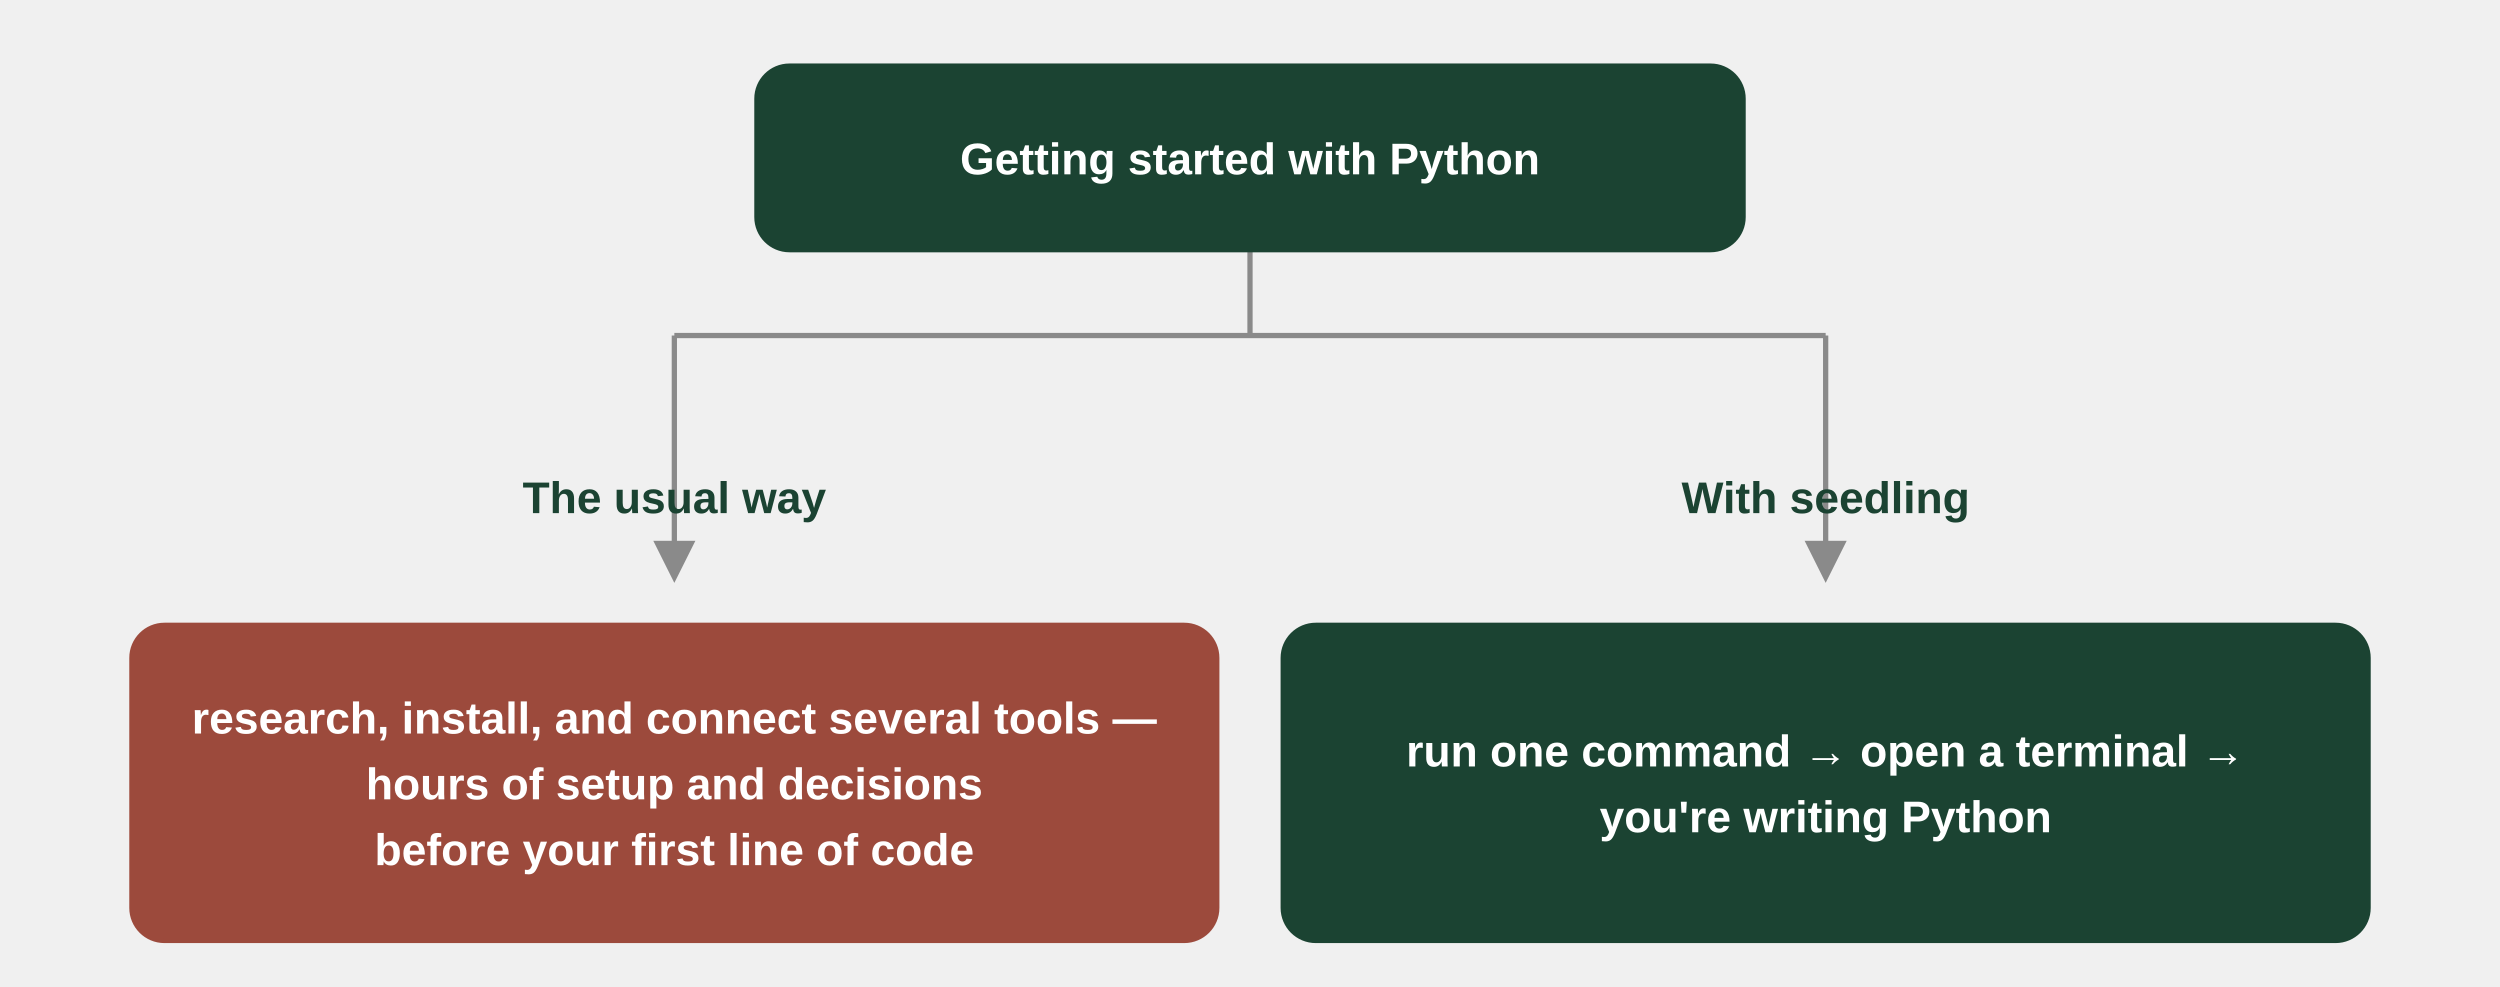
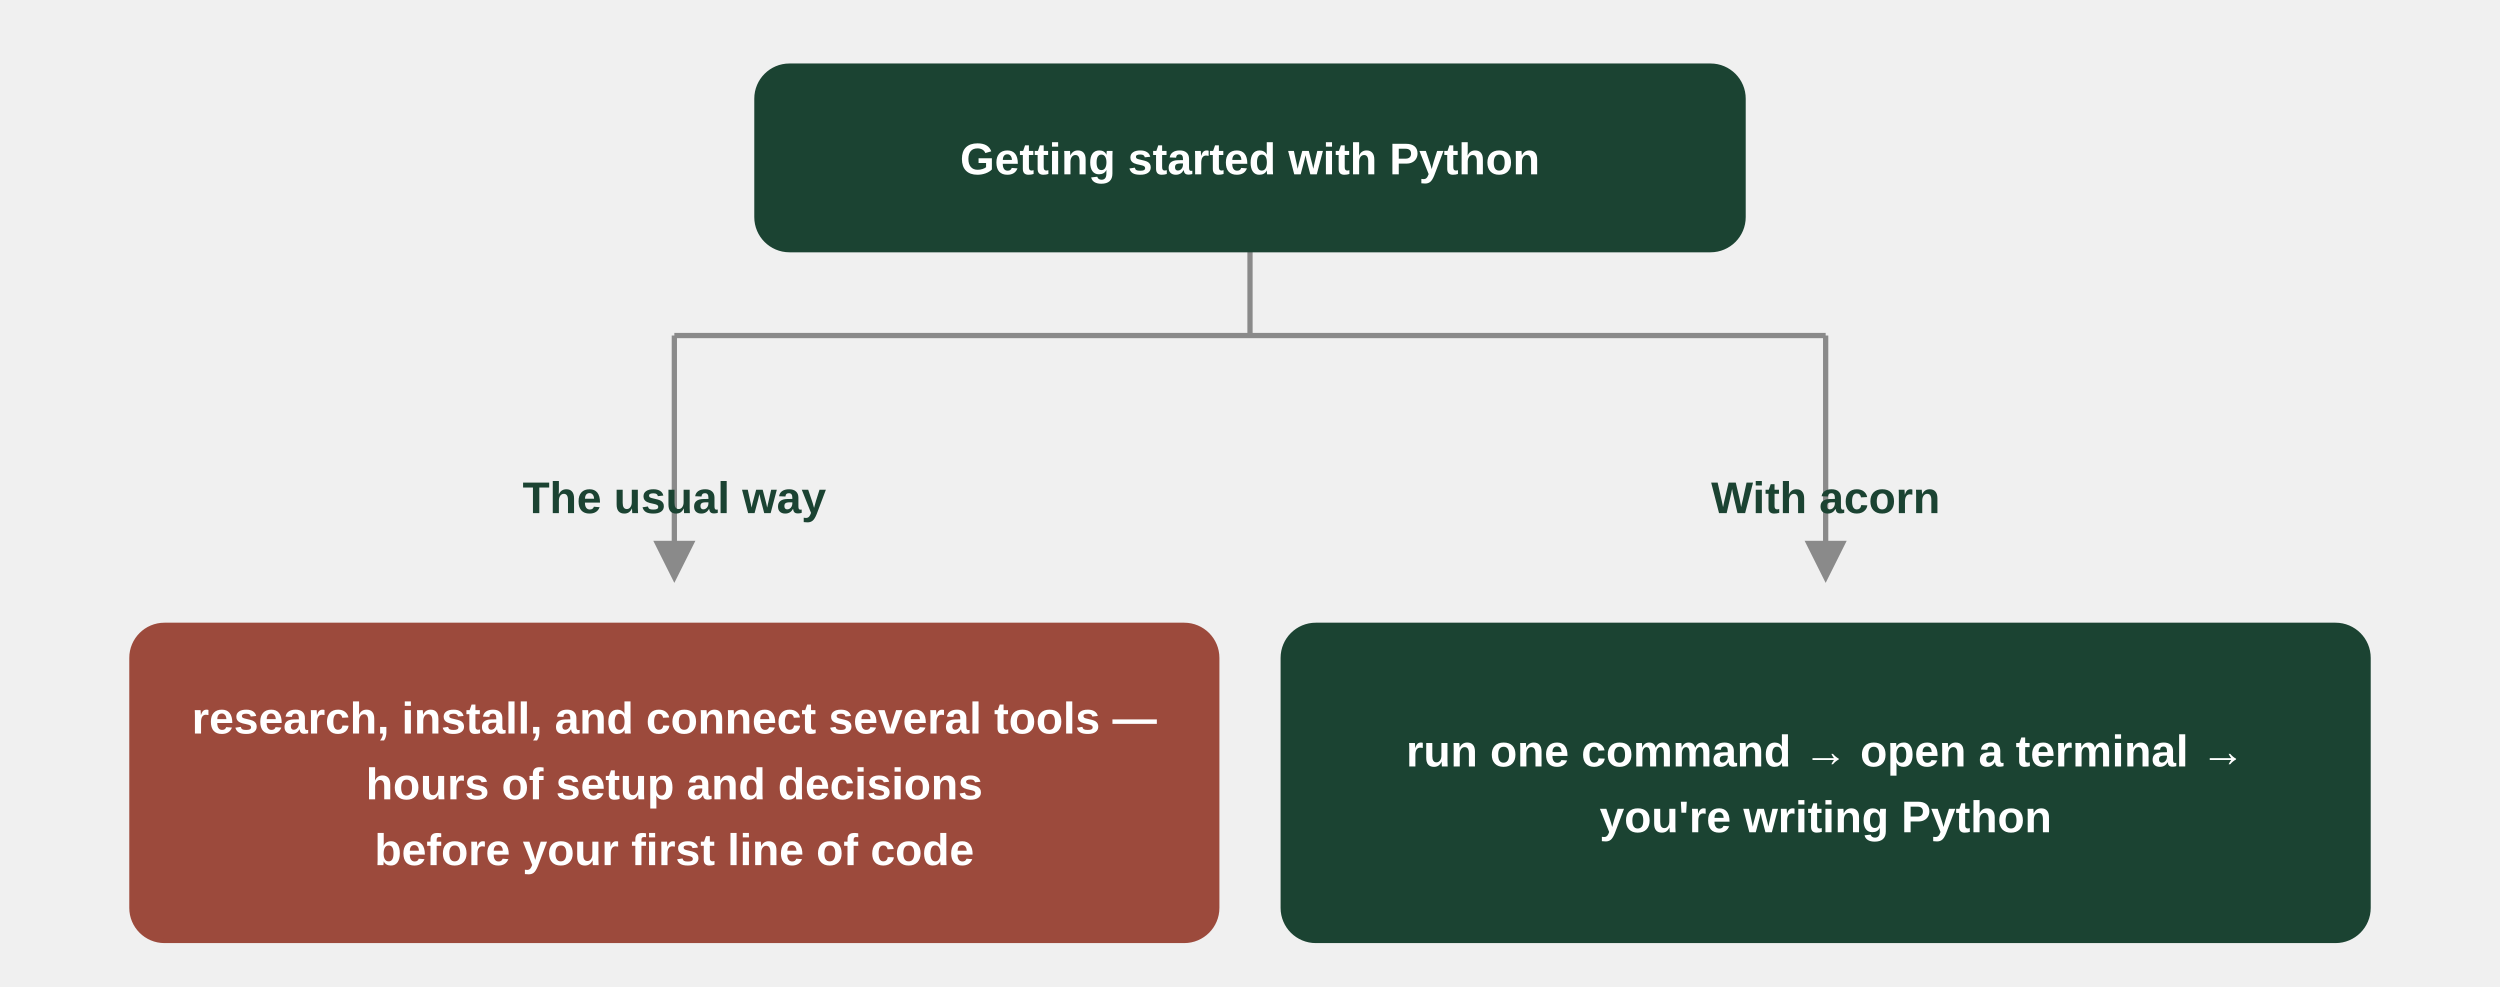
<svg xmlns="http://www.w3.org/2000/svg" viewBox="0 0 760 300" font-family="Arial, Helvetica, sans-serif">
  <defs>
    <style>
      .head { font-family: Georgia, 'Times New Roman', serif; }
      .body { font-family: Arial, Helvetica, sans-serif; }
    </style>
    <marker id="mf-arrow" markerWidth="8" markerHeight="8" refX="6" refY="4" orient="auto">
      <path d="M0,0 L8,4 L0,8 Z" fill="#8A8A8A" />
    </marker>
  </defs>
  <line x1="380" y1="76" x2="380" y2="102" stroke="#8A8A8A" stroke-width="1.6" />
  <line x1="205" y1="102" x2="555" y2="102" stroke="#8A8A8A" stroke-width="1.6" />
  <line x1="205" y1="102" x2="205" y2="174" stroke="#8A8A8A" stroke-width="1.6" marker-end="url(#mf-arrow)" />
  <line x1="555" y1="102" x2="555" y2="174" stroke="#8A8A8A" stroke-width="1.6" marker-end="url(#mf-arrow)" />
  <text x="205" y="156" text-anchor="middle" class="body" font-size="13.5" font-weight="700" fill="#1B4332">The usual way</text>
-   <text x="555" y="156" text-anchor="middle" class="body" font-size="13.5" font-weight="700" fill="#1B4332">With seedling</text>
+   <text x="555" y="156" text-anchor="middle" class="body" font-size="13.5" font-weight="700" fill="#1B4332">With acorn</text>
  <rect x="230" y="20" width="300" height="56" rx="10" fill="#1B4332" stroke="#1B4332" stroke-width="1.4" />
  <text x="380" y="53" text-anchor="middle" class="body" font-size="13.5" font-weight="700" fill="#FFFFFF">Getting started with Python</text>
  <rect x="40" y="190" width="330" height="96" rx="10" fill="#9C4A3C" stroke="#9C4A3C" stroke-width="1.4" />
  <text x="205" y="223" text-anchor="middle" class="body" font-size="13.5" font-weight="700" fill="#FFFFFF">research, install, and connect several tools —</text>
  <text x="205" y="243" text-anchor="middle" class="body" font-size="13.5" font-weight="700" fill="#FFFFFF">hours of setup and decisions</text>
  <text x="205" y="263" text-anchor="middle" class="body" font-size="13.5" font-weight="700" fill="#FFFFFF">before your first line of code</text>
  <rect x="390" y="190" width="330" height="96" rx="10" fill="#1B4332" stroke="#1B4332" stroke-width="1.4" />
  <text x="555" y="233" text-anchor="middle" class="body" font-size="13.5" font-weight="700" fill="#FFFFFF">run one command → open a terminal →</text>
  <text x="555" y="253" text-anchor="middle" class="body" font-size="13.5" font-weight="700" fill="#FFFFFF">you're writing Python</text>
</svg>
